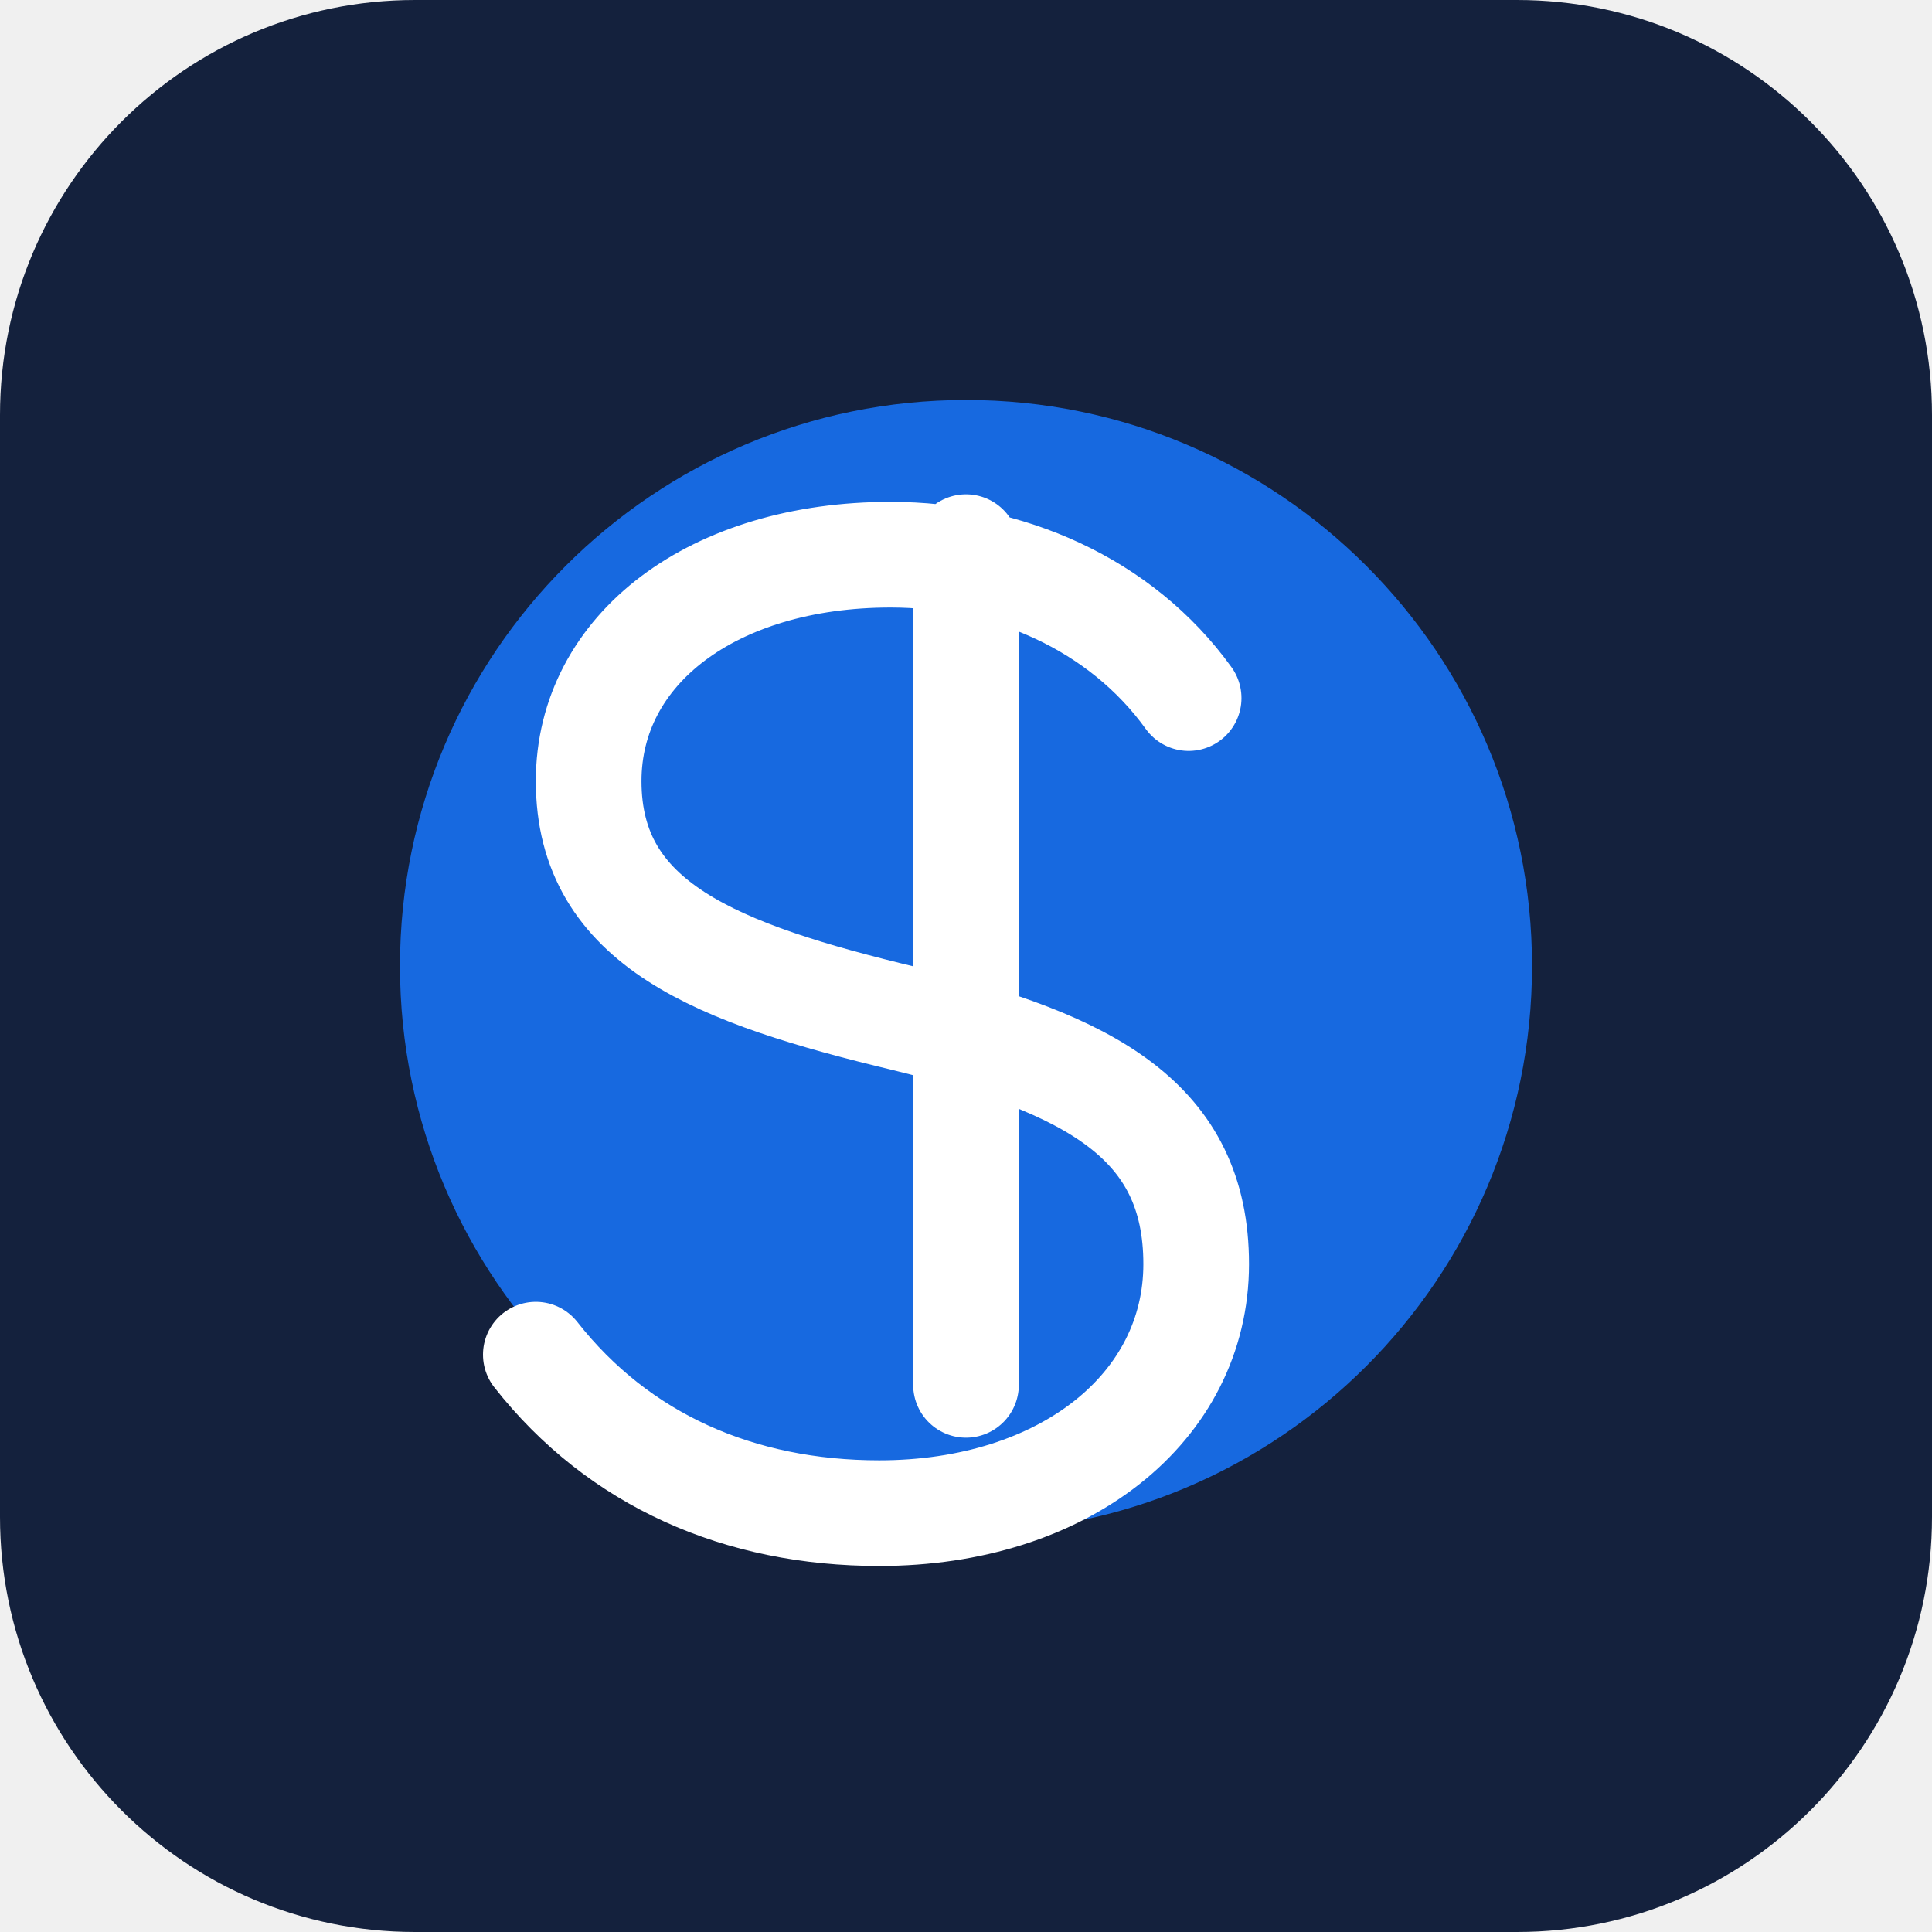
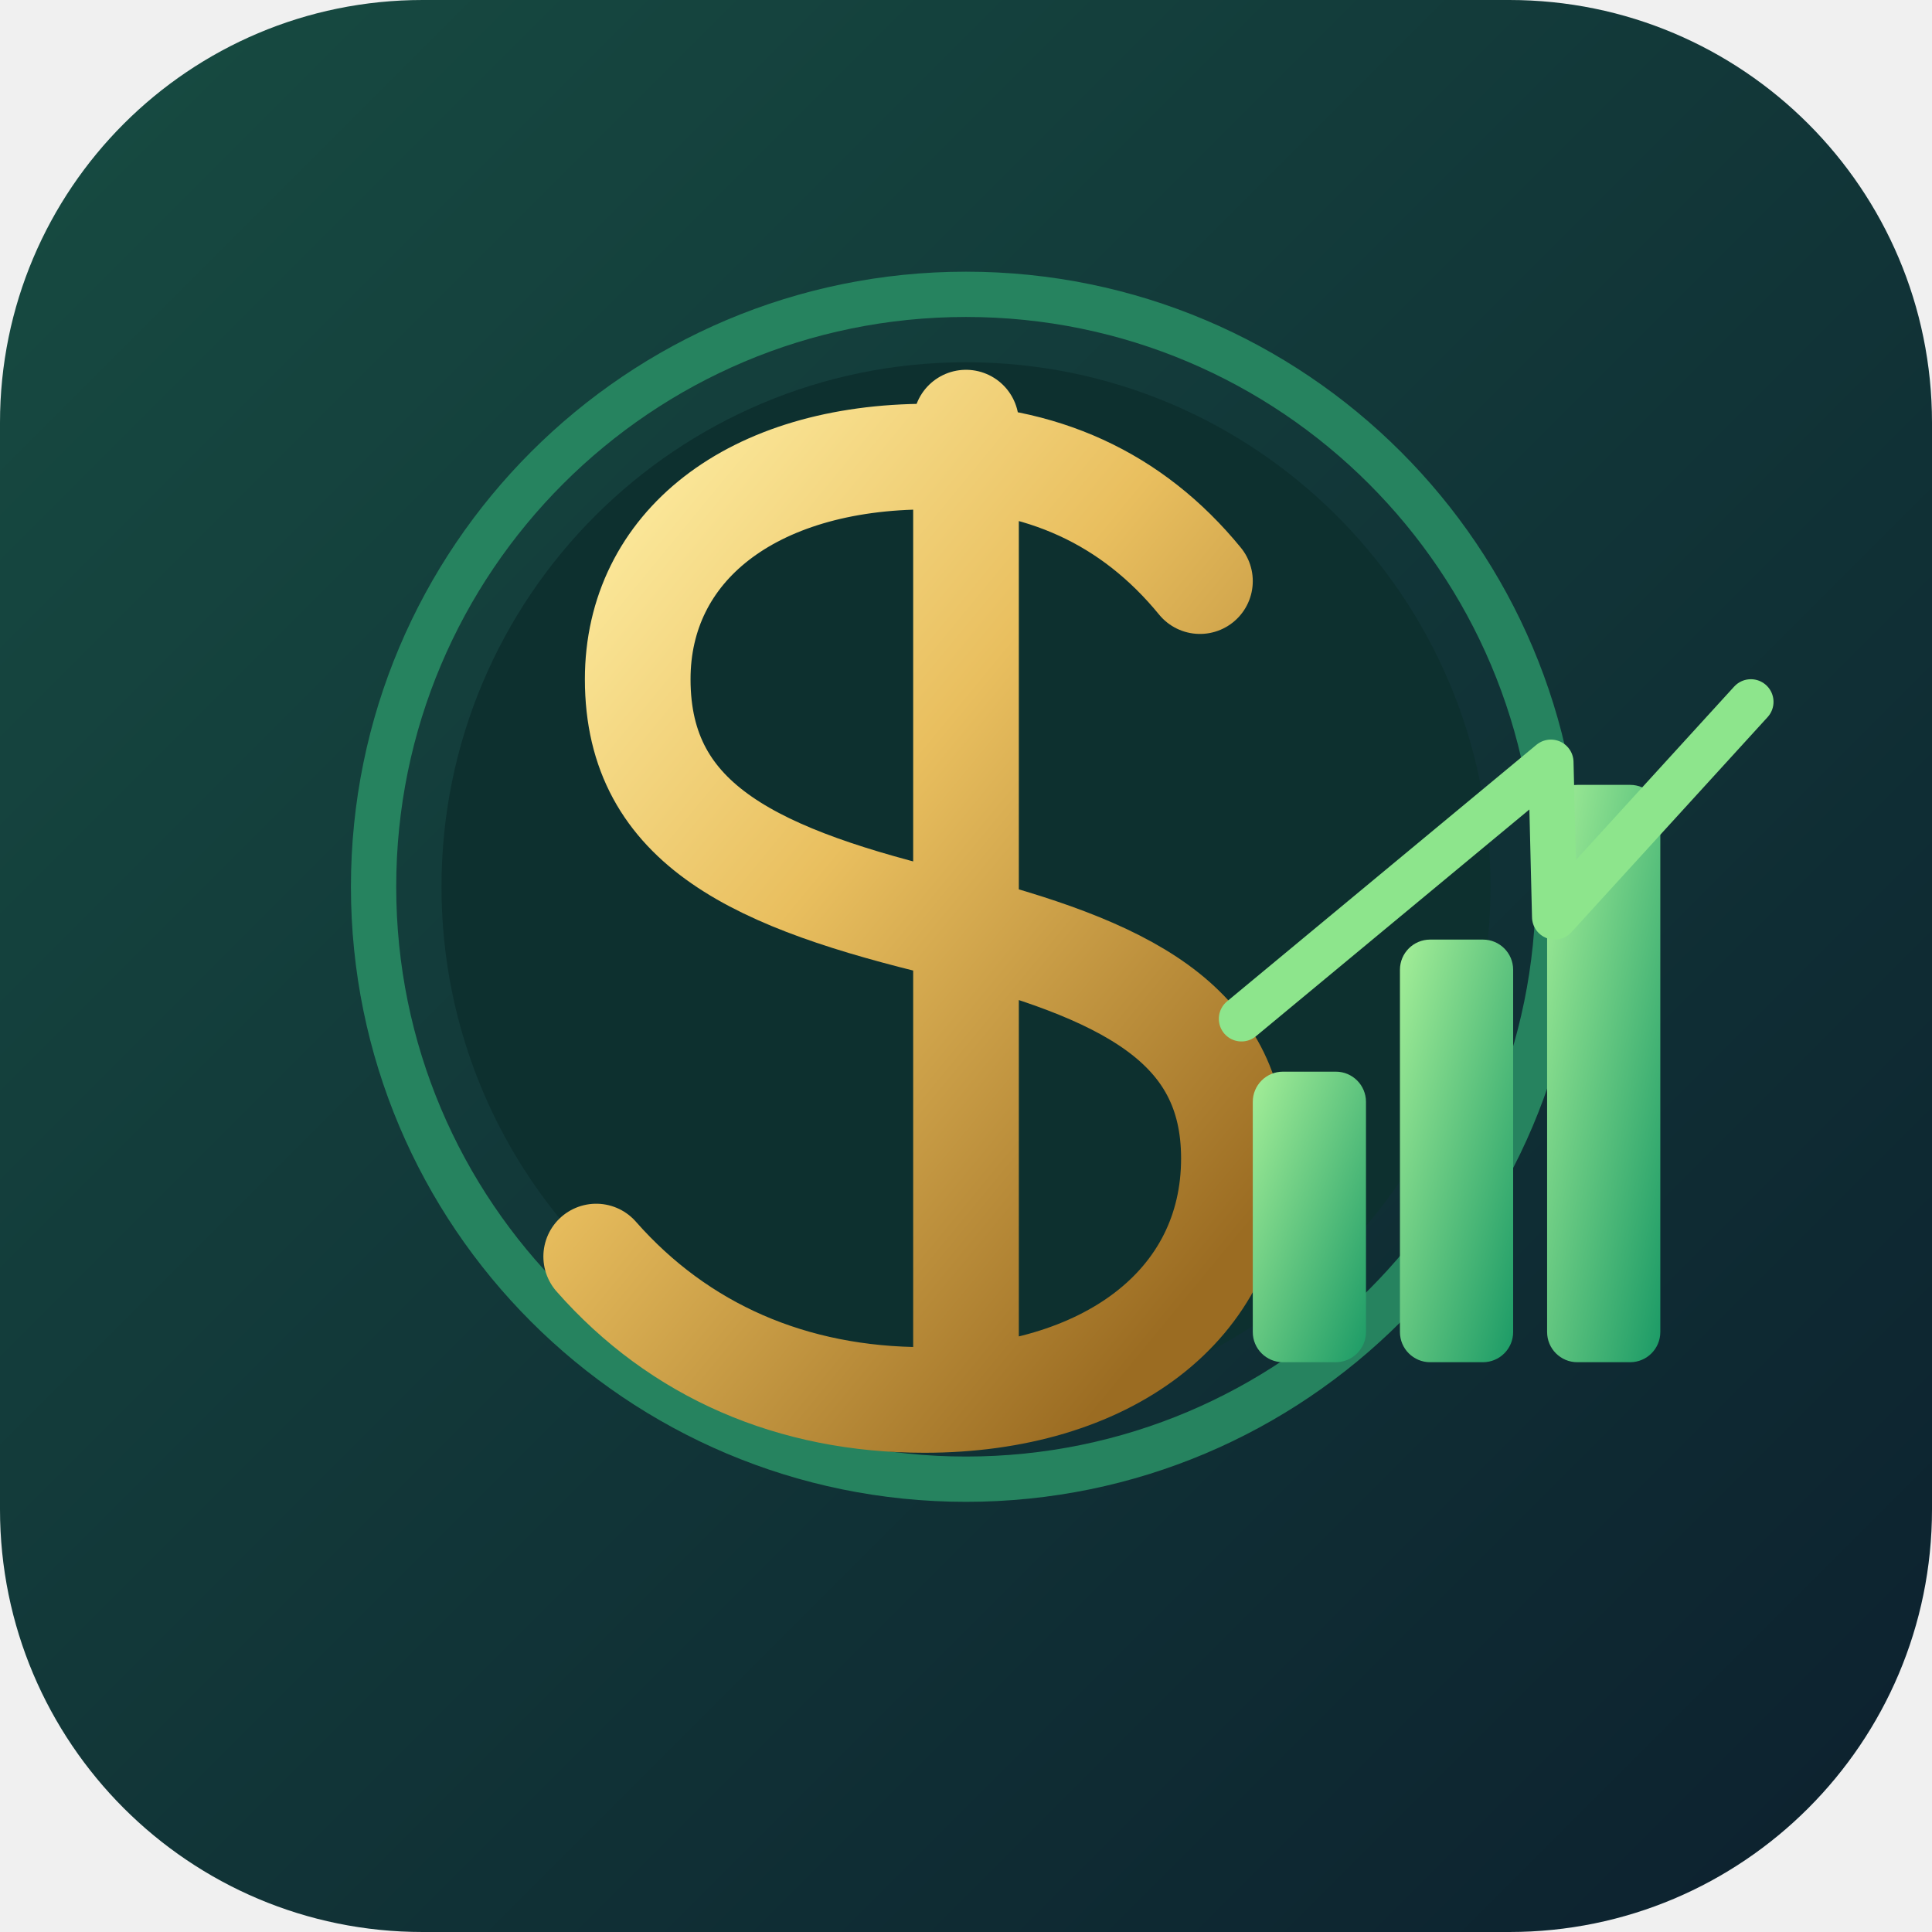
<svg xmlns="http://www.w3.org/2000/svg" viewBox="0 0 512 512">
-   <rect width="512" height="512" rx="110" fill="#14213d" />
-   <circle cx="256" cy="256" r="150" fill="#1769e0" />
-   <path d="M256 145v222M315 185c-18-25-48-38-79-38-47 0-80 25-80 60 0 38 34 51 84 63 49 12 77 27 77 65 0 38-35 66-84 66-37 0-69-14-91-42" fill="none" stroke="white" stroke-width="28" stroke-linecap="round" />
+   <defs>
+     <linearGradient id="bg" x1="0" y1="0" x2="1" y2="1">
+       <stop stop-color="#174c42" />
+       <stop offset="1" stop-color="#0c202e" />
+     </linearGradient>
+     <linearGradient id="gold" x1="0" y1="0" x2="0.8" y2="1">
+       <stop stop-color="#fff0a6" />
+       <stop offset=".45" stop-color="#e9bf5f" />
+       <stop offset="1" stop-color="#9b6c22" />
+     </linearGradient>
+     <linearGradient id="green" x1="0" y1="0" x2="1" y2="1">
+       <stop stop-color="#a5ef98" />
+       <stop offset="1" stop-color="#1b9a66" />
+     </linearGradient>
+   </defs>
+   <rect width="512" height="512" rx="112" fill="url(#bg)" />
+   <circle cx="256" cy="235" r="157" fill="none" stroke="#26835f" stroke-width="12" />
+   <circle cx="256" cy="235" r="139" fill="#0d302f" />
+   <path d="M256 112v247M318 154c-18-22-42-33-72-33-47 0-77 24-77 59 0 39 32 53 82 65 47 12 76 26 76 62 0 39-34 64-82 64-35 0-65-13-87-38" fill="none" stroke="url(#gold)" stroke-width="28" stroke-linecap="round" stroke-linejoin="round" />
+   <rect x="332" y="284" width="30" height="77" rx="8" fill="url(#green)" />
+   <rect x="371" y="249" width="30" height="112" rx="8" fill="url(#green)" />
+   <rect x="410" y="208" width="30" height="153" rx="8" fill="url(#green)" />
+   <path d="M329 270l82-68 1 41 52-57" fill="none" stroke="#8de58c" stroke-width="12" stroke-linecap="round" stroke-linejoin="round" />
</svg>
